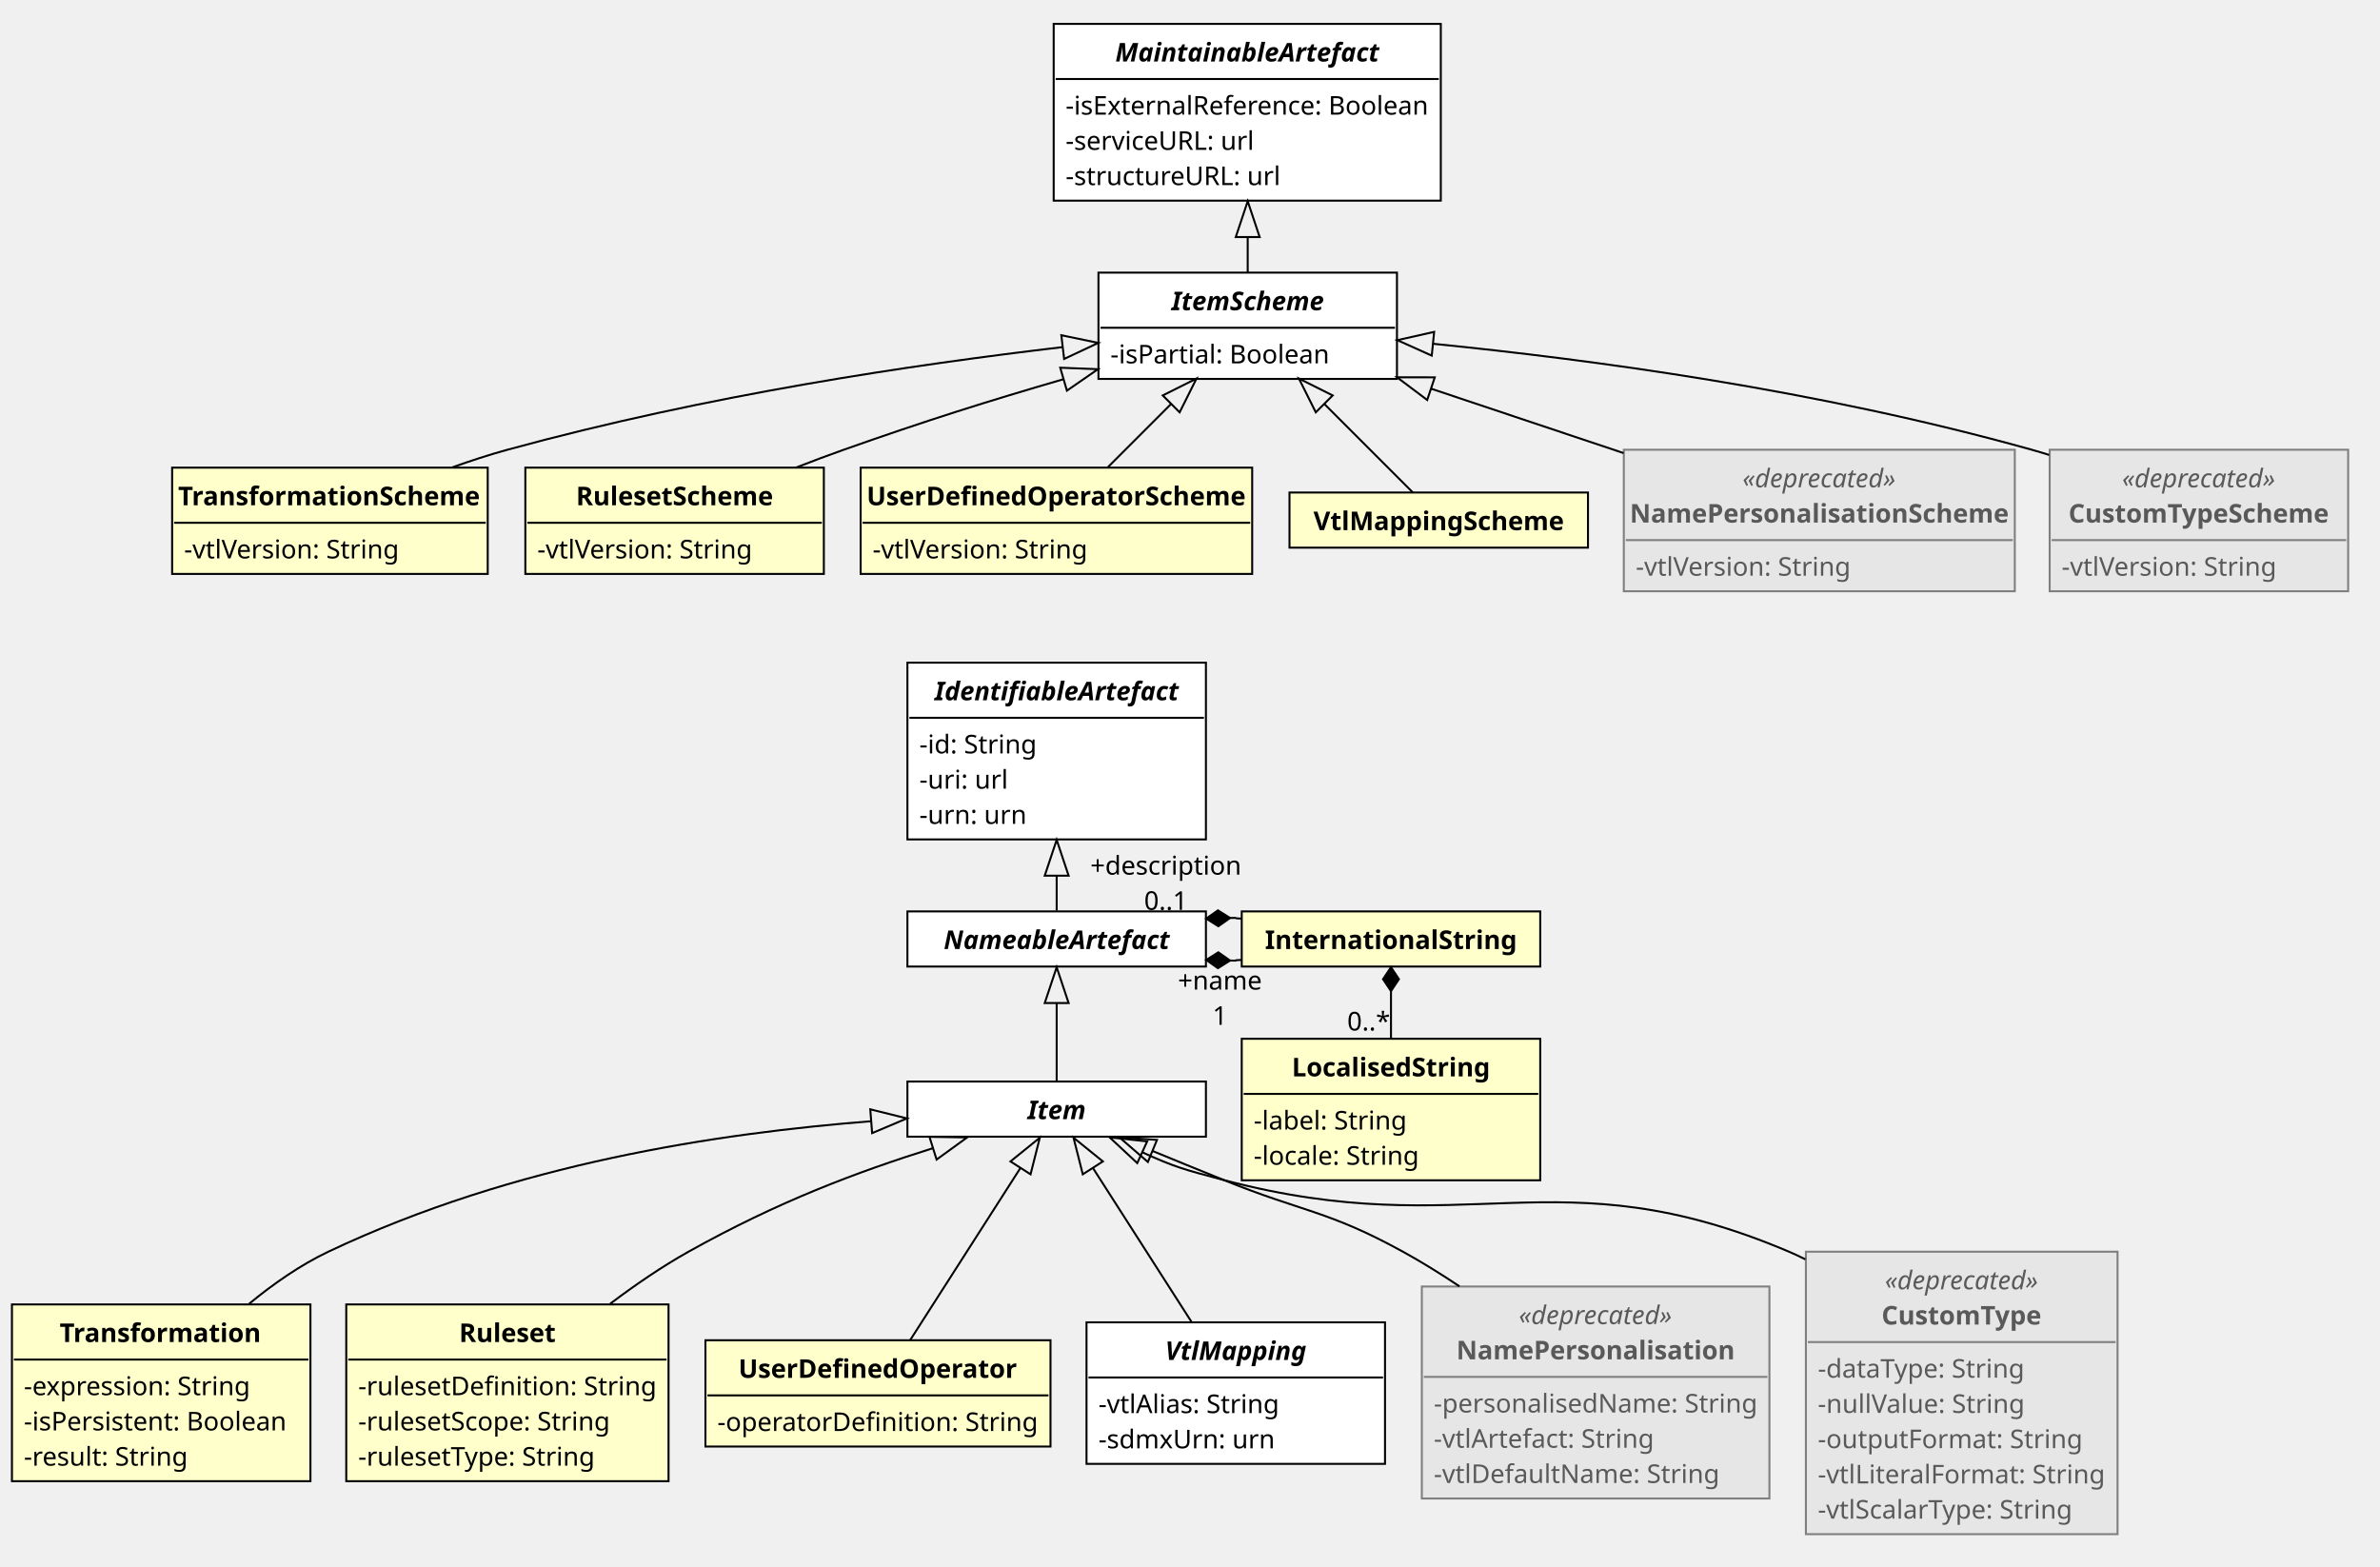
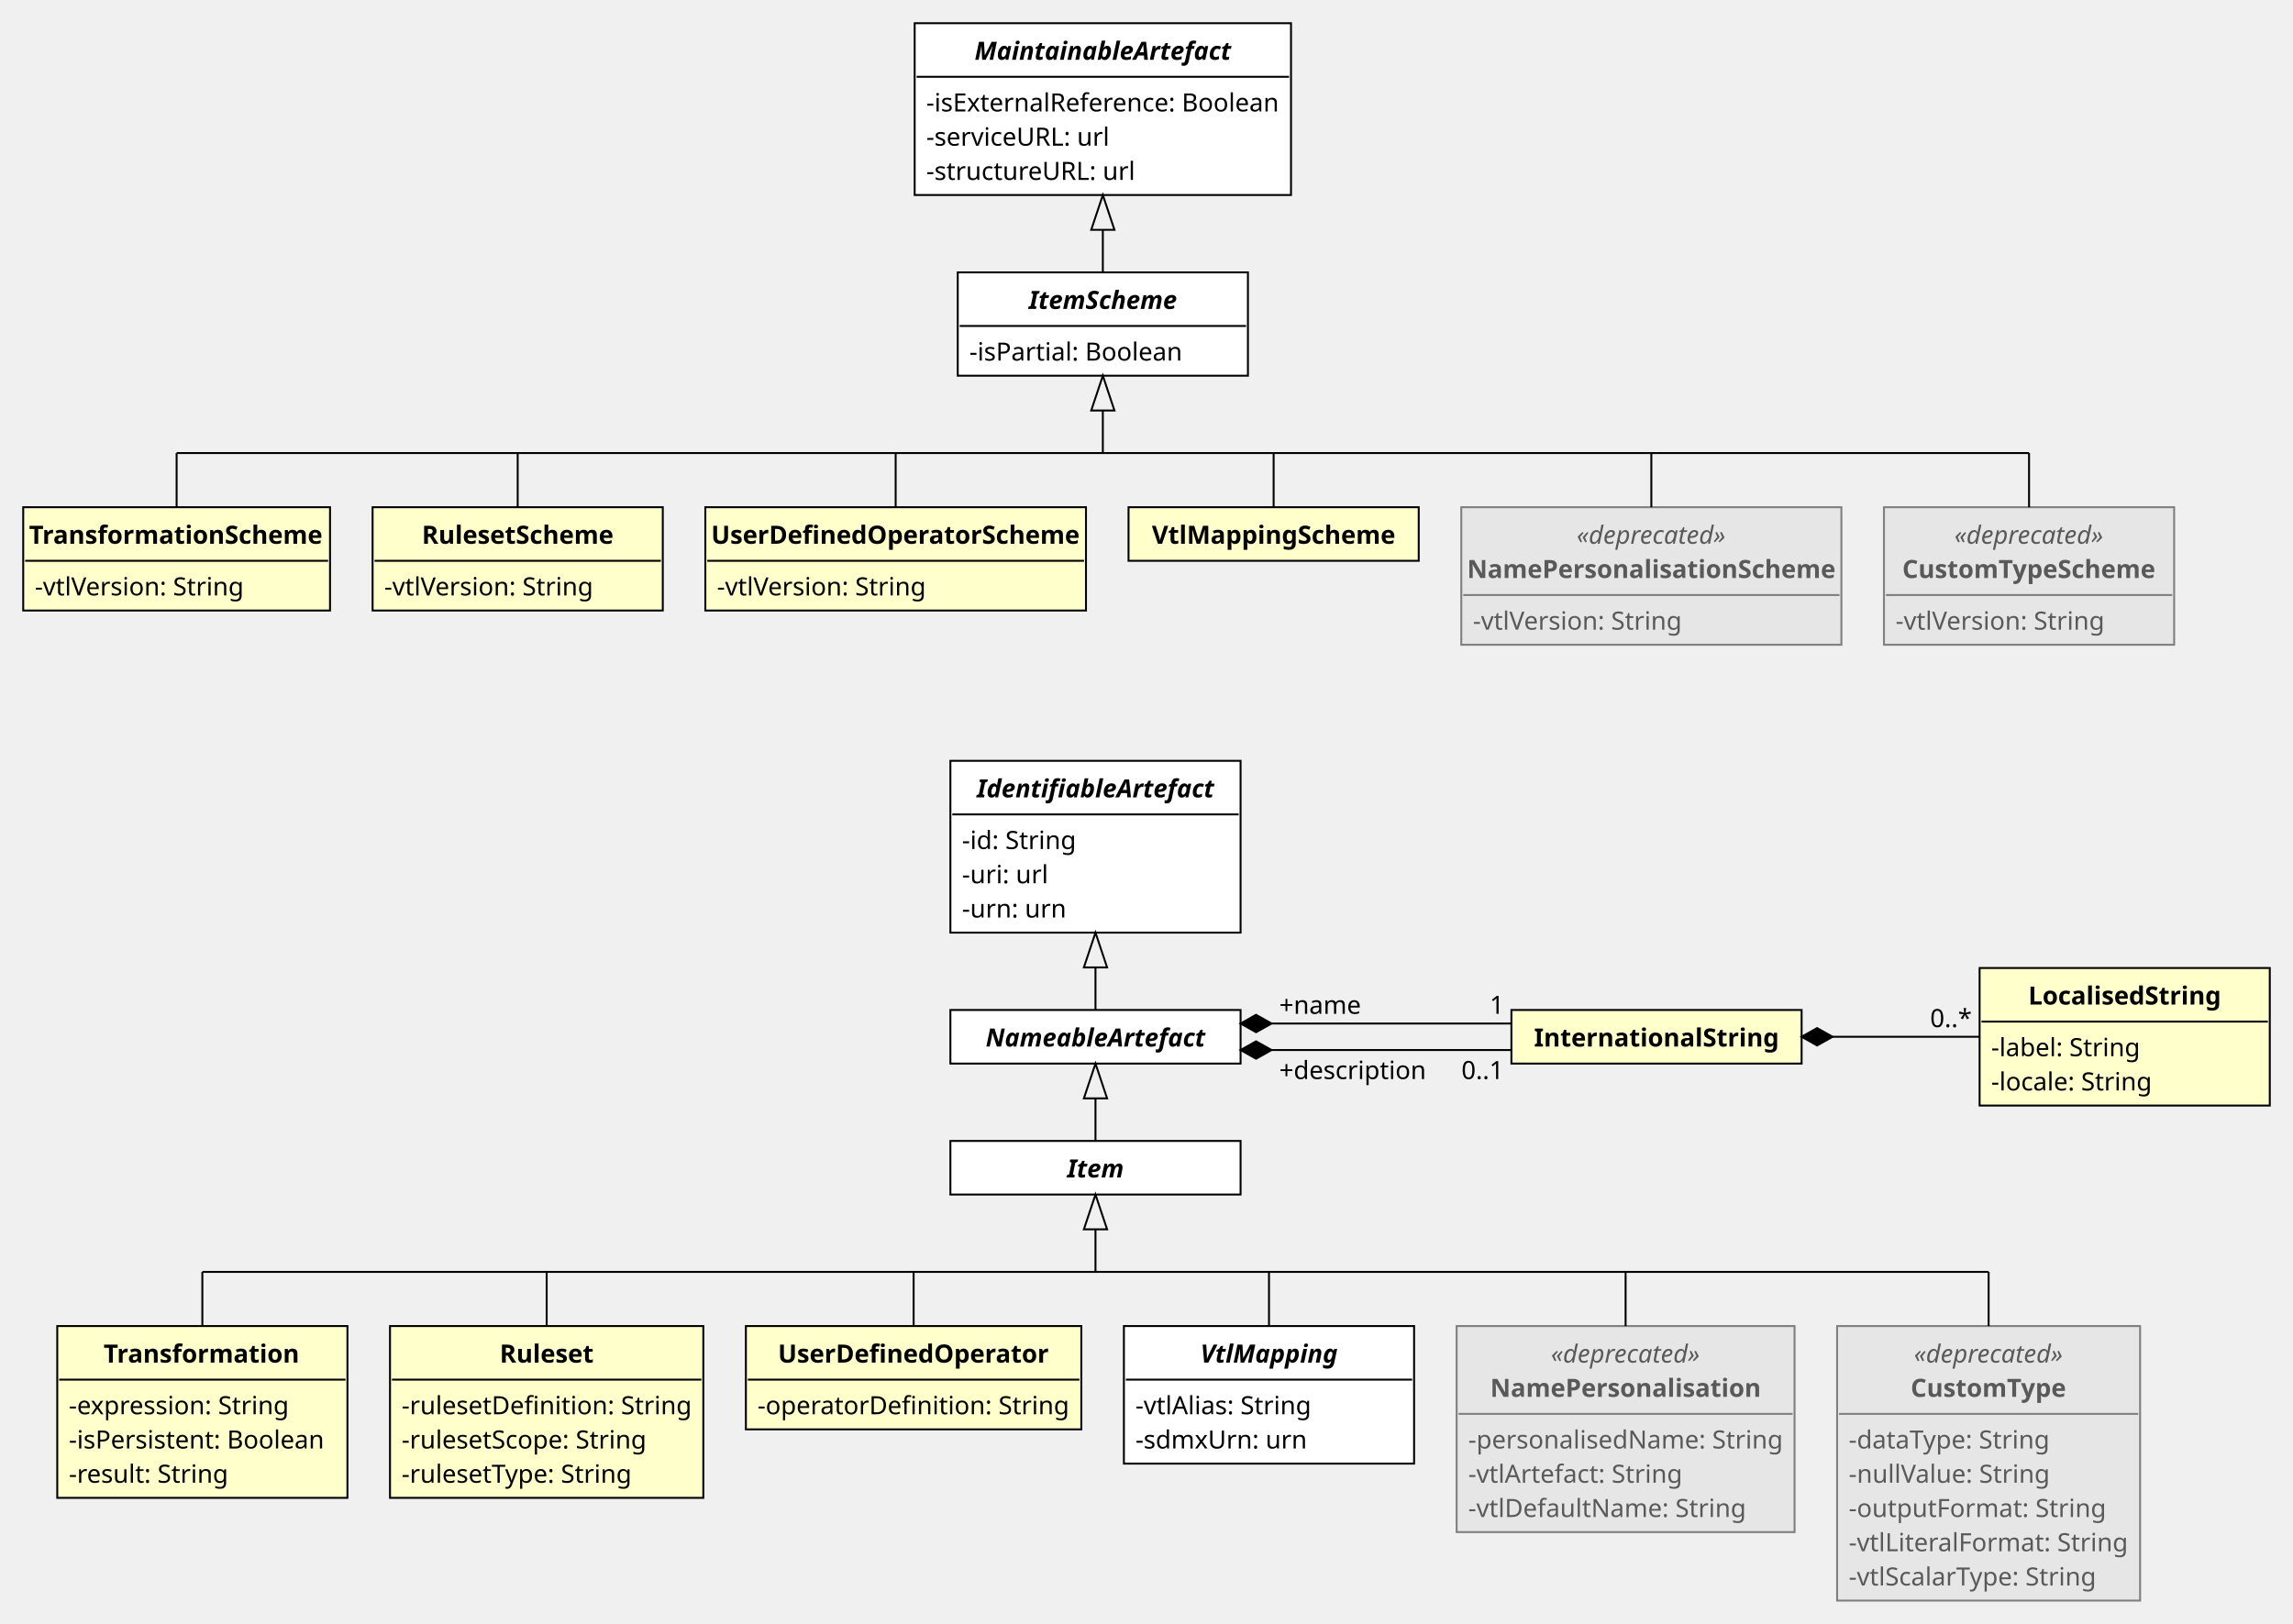
- <svg xmlns="http://www.w3.org/2000/svg" version="1.1" data-diagram-type="CLASS" style="width:1196px;height:787px;background:#FFFFFF;" width="1196px" height="787px" viewBox="0 0 1196 787" zoomAndPan="magnify" preserveAspectRatio="none" contentStyleType="text/css">
-   <defs />
+ <svg xmlns="http://www.w3.org/2000/svg" version="1.1" style="width:1185.256px;height:839.532px;background:#FFFFFF;" width="1185.256px" height="839.532px" viewBox="0 0 1185.256 839.532">
  <g font-family="sans-serif" lengthAdjust="spacing">
-     <g class="entity" data-qualified-name="MaintainableArtefact" id="ent0001" data-source-line="26">
-       <rect x="529.5" y="12" width="194.533" height="88.824" fill="#FFF" style="stroke:#000;stroke-width:1;" />
-       <text x="560.473" y="30.897" fill="#000" font-size="13" textLength="132.587" font-weight="700" font-style="italic">MaintainableArtefact</text>
-       <line x1="530.5" y1="39.706" x2="723.033" y2="39.706" style="stroke:#000;stroke-width:1;" />
-       <text x="535.5" y="57.603" fill="#000" font-size="13" textLength="182.533">-isExternalReference: Boolean</text>
-       <text x="535.5" y="75.309" fill="#000" font-size="13" textLength="94.666">-serviceURL: url</text>
-       <text x="535.5" y="93.015" fill="#000" font-size="13" textLength="108.199">-structureURL: url</text>
+     <g class="entity" data-qualified-name="MaintainableArtefact">
+       <rect x="472.791" y="12" width="194.533" height="88.824" fill="#FFF" style="stroke:#000;stroke-width:1;" />
+       <text x="503.764" y="30.897" fill="#000" font-size="13" textLength="132.587" font-weight="700" font-style="italic">MaintainableArtefact</text>
+       <line x1="473.791" y1="39.706" x2="666.324" y2="39.706" style="stroke:#000;stroke-width:1;" />
+       <text x="478.791" y="57.603" fill="#000" font-size="13" textLength="182.533">-isExternalReference: Boolean</text>
+       <text x="478.791" y="75.309" fill="#000" font-size="13" textLength="94.666">-serviceURL: url</text>
+       <text x="478.791" y="93.015" fill="#000" font-size="13" textLength="108.199">-structureURL: url</text>
    </g>
-     <g class="entity" data-qualified-name="ItemScheme" id="ent0002" data-source-line="31">
-       <rect x="552" y="137" width="150" height="53.412" fill="#FFF" style="stroke:#000;stroke-width:1;" />
-       <text x="588.708" y="155.897" fill="#000" font-size="13" textLength="76.583" font-weight="700" font-style="italic">ItemScheme</text>
-       <line x1="553" y1="164.706" x2="701" y2="164.706" style="stroke:#000;stroke-width:1;" />
-       <text x="558" y="182.603" fill="#000" font-size="13" textLength="110.045">-isPartial: Boolean</text>
+     <g class="entity" data-qualified-name="ItemScheme">
+       <rect x="495.058" y="140.824" width="150" height="53.412" fill="#FFF" style="stroke:#000;stroke-width:1;" />
+       <text x="531.766" y="159.721" fill="#000" font-size="13" textLength="76.583" font-weight="700" font-style="italic">ItemScheme</text>
+       <line x1="496.058" y1="168.53" x2="644.058" y2="168.53" style="stroke:#000;stroke-width:1;" />
+       <text x="501.058" y="186.427" fill="#000" font-size="13" textLength="110.045">-isPartial: Boolean</text>
    </g>
-     <g class="entity" data-qualified-name="TransformationScheme" id="ent0003" data-source-line="34">
-       <rect x="86.5" y="235" width="158.594" height="53.412" fill="#FFC" style="stroke:#000;stroke-width:1;" />
-       <text x="89.5" y="253.897" fill="#000" font-size="13" textLength="152.594" font-weight="700">TransformationScheme</text>
-       <line x1="87.5" y1="262.706" x2="244.094" y2="262.706" style="stroke:#000;stroke-width:1;" />
-       <text x="92.5" y="280.603" fill="#000" font-size="13" textLength="108.264">-vtlVersion: String</text>
+     <g class="entity" data-qualified-name="TransformationScheme">
+       <rect x="12" y="262.236" width="158.594" height="53.412" fill="#FFC" style="stroke:#000;stroke-width:1;" />
+       <text x="15" y="281.133" fill="#000" font-size="13" textLength="152.594" font-weight="700">TransformationScheme</text>
+       <line x1="13" y1="289.942" x2="169.594" y2="289.942" style="stroke:#000;stroke-width:1;" />
+       <text x="18" y="307.839" fill="#000" font-size="13" textLength="108.264">-vtlVersion: String</text>
    </g>
-     <g class="entity" data-qualified-name="RulesetScheme" id="ent0004" data-source-line="37">
-       <rect x="264" y="235" width="150" height="53.412" fill="#FFC" style="stroke:#000;stroke-width:1;" />
-       <text x="289.463" y="253.897" fill="#000" font-size="13" textLength="99.073" font-weight="700">RulesetScheme</text>
-       <line x1="265" y1="262.706" x2="413" y2="262.706" style="stroke:#000;stroke-width:1;" />
-       <text x="270" y="280.603" fill="#000" font-size="13" textLength="108.264">-vtlVersion: String</text>
+     <g class="entity" data-qualified-name="RulesetScheme">
+       <rect x="192.594" y="262.236" width="150" height="53.412" fill="#FFC" style="stroke:#000;stroke-width:1;" />
+       <text x="218.058" y="281.133" fill="#000" font-size="13" textLength="99.073" font-weight="700">RulesetScheme</text>
+       <line x1="193.594" y1="289.942" x2="341.594" y2="289.942" style="stroke:#000;stroke-width:1;" />
+       <text x="198.594" y="307.839" fill="#000" font-size="13" textLength="108.264">-vtlVersion: String</text>
    </g>
-     <g class="entity" data-qualified-name="UserDefinedOperatorScheme" id="ent0005" data-source-line="40">
-       <rect x="432.5" y="235" width="196.749" height="53.412" fill="#FFC" style="stroke:#000;stroke-width:1;" />
-       <text x="435.5" y="253.897" fill="#000" font-size="13" textLength="190.749" font-weight="700">UserDefinedOperatorScheme</text>
-       <line x1="433.5" y1="262.706" x2="628.249" y2="262.706" style="stroke:#000;stroke-width:1;" />
-       <text x="438.5" y="280.603" fill="#000" font-size="13" textLength="108.264">-vtlVersion: String</text>
+     <g class="entity" data-qualified-name="UserDefinedOperatorScheme">
+       <rect x="364.594" y="262.236" width="196.749" height="53.412" fill="#FFC" style="stroke:#000;stroke-width:1;" />
+       <text x="367.594" y="281.133" fill="#000" font-size="13" textLength="190.749" font-weight="700">UserDefinedOperatorScheme</text>
+       <line x1="365.594" y1="289.942" x2="560.343" y2="289.942" style="stroke:#000;stroke-width:1;" />
+       <text x="370.594" y="307.839" fill="#000" font-size="13" textLength="108.264">-vtlVersion: String</text>
    </g>
-     <g class="entity" data-qualified-name="VtlMappingScheme" id="ent0006" data-source-line="43">
-       <rect x="648" y="247.5" width="150" height="27.706" fill="#FFC" style="stroke:#000;stroke-width:1;" />
-       <text x="660.06" y="266.397" fill="#000" font-size="13" textLength="125.879" font-weight="700">VtlMappingScheme</text>
+     <g class="entity" data-qualified-name="VtlMappingScheme">
+       <rect x="583.343" y="262.236" width="150" height="27.706" fill="#FFC" style="stroke:#000;stroke-width:1;" />
+       <text x="595.404" y="281.133" fill="#000" font-size="13" textLength="125.879" font-weight="700">VtlMappingScheme</text>
    </g>
-     <g class="entity" data-qualified-name="NamePersonalisationScheme" id="ent0007" data-source-line="44">
-       <rect x="816" y="226" width="196.476" height="71.118" fill="#E6E6E6" style="stroke:#7F7F7F;stroke-width:1;" />
-       <text x="875.635" y="244.897" fill="#595959" font-size="13" textLength="77.207" font-style="italic">«deprecated»</text>
-       <text x="819" y="262.603" fill="#595959" font-size="13" textLength="190.476" font-weight="700">NamePersonalisationScheme</text>
-       <line x1="817" y1="271.412" x2="1011.476" y2="271.412" style="stroke:#7F7F7F;stroke-width:1;" />
-       <text x="822" y="289.309" fill="#595959" font-size="13" textLength="108.264">-vtlVersion: String</text>
+     <g class="entity" data-qualified-name="NamePersonalisationScheme">
+       <rect x="755.343" y="262.236" width="196.476" height="71.118" fill="#E6E6E6" style="stroke:#7F7F7F;stroke-width:1;" />
+       <text x="814.977" y="281.133" fill="#595959" font-size="13" textLength="77.207" font-style="italic">«deprecated»</text>
+       <text x="758.343" y="298.839" fill="#595959" font-size="13" textLength="190.476" font-weight="700">NamePersonalisationScheme</text>
+       <line x1="756.343" y1="307.648" x2="950.819" y2="307.648" style="stroke:#7F7F7F;stroke-width:1;" />
+       <text x="761.343" y="325.545" fill="#595959" font-size="13" textLength="108.264">-vtlVersion: String</text>
    </g>
-     <g class="entity" data-qualified-name="CustomTypeScheme" id="ent0008" data-source-line="47">
-       <rect x="1030" y="226" width="150" height="71.118" fill="#E6E6E6" style="stroke:#7F7F7F;stroke-width:1;" />
-       <text x="1066.396" y="244.897" fill="#595959" font-size="13" textLength="77.207" font-style="italic">«deprecated»</text>
-       <text x="1039.454" y="262.603" fill="#595959" font-size="13" textLength="131.092" font-weight="700">CustomTypeScheme</text>
-       <line x1="1031" y1="271.412" x2="1179" y2="271.412" style="stroke:#7F7F7F;stroke-width:1;" />
-       <text x="1036" y="289.309" fill="#595959" font-size="13" textLength="108.264">-vtlVersion: String</text>
+     <g class="entity" data-qualified-name="CustomTypeScheme">
+       <rect x="973.819" y="262.236" width="150" height="71.118" fill="#E6E6E6" style="stroke:#7F7F7F;stroke-width:1;" />
+       <text x="1010.216" y="281.133" fill="#595959" font-size="13" textLength="77.207" font-style="italic">«deprecated»</text>
+       <text x="983.273" y="298.839" fill="#595959" font-size="13" textLength="131.092" font-weight="700">CustomTypeScheme</text>
+       <line x1="974.819" y1="307.648" x2="1122.819" y2="307.648" style="stroke:#7F7F7F;stroke-width:1;" />
+       <text x="979.819" y="325.545" fill="#595959" font-size="13" textLength="108.264">-vtlVersion: String</text>
    </g>
-     <g class="entity" data-qualified-name="IdentifiableArtefact" id="ent0016" data-source-line="59">
-       <rect x="456" y="333" width="150" height="88.824" fill="#FFF" style="stroke:#000;stroke-width:1;" />
-       <text x="469.679" y="351.897" fill="#000" font-size="13" textLength="122.642" font-weight="700" font-style="italic">IdentifiableArtefact</text>
-       <line x1="457" y1="360.706" x2="605" y2="360.706" style="stroke:#000;stroke-width:1;" />
-       <text x="462" y="378.603" fill="#000" font-size="13" textLength="58.981">-id: String</text>
-       <text x="462" y="396.309" fill="#000" font-size="13" textLength="44.564">-uri: url</text>
-       <text x="462" y="414.015" fill="#000" font-size="13" textLength="53.924">-urn: urn</text>
+     <g class="entity" data-qualified-name="IdentifiableArtefact">
+       <rect x="491.257" y="393.354" width="150" height="88.824" fill="#FFF" style="stroke:#000;stroke-width:1;" />
+       <text x="504.936" y="412.251" fill="#000" font-size="13" textLength="122.642" font-weight="700" font-style="italic">IdentifiableArtefact</text>
+       <line x1="492.257" y1="421.06" x2="640.257" y2="421.06" style="stroke:#000;stroke-width:1;" />
+       <text x="497.257" y="438.957" fill="#000" font-size="13" textLength="58.981">-id: String</text>
+       <text x="497.257" y="456.663" fill="#000" font-size="13" textLength="44.564">-uri: url</text>
+       <text x="497.257" y="474.369" fill="#000" font-size="13" textLength="53.924">-urn: urn</text>
    </g>
-     <g class="entity" data-qualified-name="NameableArtefact" id="ent0017" data-source-line="64">
-       <rect x="456" y="458" width="150" height="27.706" fill="#FFF" style="stroke:#000;stroke-width:1;" />
-       <text x="474.255" y="476.897" fill="#000" font-size="13" textLength="113.49" font-weight="700" font-style="italic">NameableArtefact</text>
+     <g class="entity" data-qualified-name="NameableArtefact">
+       <rect x="491.257" y="522.178" width="150" height="27.706" fill="#FFF" style="stroke:#000;stroke-width:1;" />
+       <text x="509.512" y="541.075" fill="#000" font-size="13" textLength="113.49" font-weight="700" font-style="italic">NameableArtefact</text>
    </g>
-     <g class="entity" data-qualified-name="InternationalString" id="ent0018" data-source-line="65">
-       <rect x="624" y="458" width="150" height="27.706" fill="#FFC" style="stroke:#000;stroke-width:1;" />
-       <text x="635.664" y="476.897" fill="#000" font-size="13" textLength="126.672" font-weight="700">InternationalString</text>
+     <g class="entity" data-qualified-name="InternationalString">
+       <rect x="781.257" y="522.178" width="150" height="27.706" fill="#FFC" style="stroke:#000;stroke-width:1;" />
+       <text x="792.921" y="541.075" fill="#000" font-size="13" textLength="126.672" font-weight="700">InternationalString</text>
    </g>
-     <g class="entity" data-qualified-name="LocalisedString" id="ent0019" data-source-line="66">
-       <rect x="624" y="522" width="150" height="71.118" fill="#FFC" style="stroke:#000;stroke-width:1;" />
-       <text x="649.164" y="540.897" fill="#000" font-size="13" textLength="99.671" font-weight="700">LocalisedString</text>
-       <line x1="625" y1="549.706" x2="773" y2="549.706" style="stroke:#000;stroke-width:1;" />
-       <text x="630" y="567.603" fill="#000" font-size="13" textLength="76.96">-label: String</text>
-       <text x="630" y="585.309" fill="#000" font-size="13" textLength="83.07">-locale: String</text>
+     <g class="entity" data-qualified-name="LocalisedString">
+       <rect x="1023.257" y="500.472" width="150" height="71.118" fill="#FFC" style="stroke:#000;stroke-width:1;" />
+       <text x="1048.421" y="519.369" fill="#000" font-size="13" textLength="99.671" font-weight="700">LocalisedString</text>
+       <line x1="1024.256" y1="528.178" x2="1172.256" y2="528.178" style="stroke:#000;stroke-width:1;" />
+       <text x="1029.256" y="546.075" fill="#000" font-size="13" textLength="76.96">-label: String</text>
+       <text x="1029.256" y="563.781" fill="#000" font-size="13" textLength="83.07">-locale: String</text>
    </g>
-     <g class="entity" data-qualified-name="Item" id="ent0020" data-source-line="70">
-       <rect x="456" y="543.5" width="150" height="27.706" fill="#FFF" style="stroke:#000;stroke-width:1;" />
-       <text x="516.342" y="562.397" fill="#000" font-size="13" textLength="29.315" font-weight="700" font-style="italic">Item</text>
+     <g class="entity" data-qualified-name="Item">
+       <rect x="491.257" y="589.884" width="150" height="27.706" fill="#FFF" style="stroke:#000;stroke-width:1;" />
+       <text x="551.599" y="608.781" fill="#000" font-size="13" textLength="29.315" font-weight="700" font-style="italic">Item</text>
    </g>
-     <g class="entity" data-qualified-name="Transformation" id="ent0021" data-source-line="71">
-       <rect x="6" y="655.5" width="150" height="88.824" fill="#FFC" style="stroke:#000;stroke-width:1;" />
-       <text x="29.962" y="674.397" fill="#000" font-size="13" textLength="102.076" font-weight="700">Transformation</text>
-       <line x1="7" y1="683.206" x2="155" y2="683.206" style="stroke:#000;stroke-width:1;" />
-       <text x="12" y="701.103" fill="#000" font-size="13" textLength="114.244">-expression: String</text>
-       <text x="12" y="718.809" fill="#000" font-size="13" textLength="131.95">-isPersistent: Boolean</text>
-       <text x="12" y="736.515" fill="#000" font-size="13" textLength="82.641">-result: String</text>
+     <g class="entity" data-qualified-name="Transformation">
+       <rect x="29.594" y="685.59" width="150" height="88.824" fill="#FFC" style="stroke:#000;stroke-width:1;" />
+       <text x="53.556" y="704.487" fill="#000" font-size="13" textLength="102.076" font-weight="700">Transformation</text>
+       <line x1="30.594" y1="713.296" x2="178.594" y2="713.296" style="stroke:#000;stroke-width:1;" />
+       <text x="35.594" y="731.193" fill="#000" font-size="13" textLength="114.244">-expression: String</text>
+       <text x="35.594" y="748.899" fill="#000" font-size="13" textLength="131.95">-isPersistent: Boolean</text>
+       <text x="35.594" y="766.605" fill="#000" font-size="13" textLength="82.641">-result: String</text>
    </g>
-     <g class="entity" data-qualified-name="Ruleset" id="ent0022" data-source-line="76">
-       <rect x="174" y="655.5" width="161.955" height="88.824" fill="#FFC" style="stroke:#000;stroke-width:1;" />
-       <text x="230.7" y="674.397" fill="#000" font-size="13" textLength="48.555" font-weight="700">Ruleset</text>
-       <line x1="175" y1="683.206" x2="334.955" y2="683.206" style="stroke:#000;stroke-width:1;" />
-       <text x="180" y="701.103" fill="#000" font-size="13" textLength="149.955">-rulesetDefinition: String</text>
-       <text x="180" y="718.809" fill="#000" font-size="13" textLength="126.542">-rulesetScope: String</text>
-       <text x="180" y="736.515" fill="#000" font-size="13" textLength="119.158">-rulesetType: String</text>
+     <g class="entity" data-qualified-name="Ruleset">
+       <rect x="201.594" y="685.59" width="161.955" height="88.824" fill="#FFC" style="stroke:#000;stroke-width:1;" />
+       <text x="258.294" y="704.487" fill="#000" font-size="13" textLength="48.555" font-weight="700">Ruleset</text>
+       <line x1="202.594" y1="713.296" x2="362.549" y2="713.296" style="stroke:#000;stroke-width:1;" />
+       <text x="207.594" y="731.193" fill="#000" font-size="13" textLength="149.955">-rulesetDefinition: String</text>
+       <text x="207.594" y="748.899" fill="#000" font-size="13" textLength="126.542">-rulesetScope: String</text>
+       <text x="207.594" y="766.605" fill="#000" font-size="13" textLength="119.158">-rulesetType: String</text>
    </g>
-     <g class="entity" data-qualified-name="UserDefinedOperator" id="ent0023" data-source-line="81">
-       <rect x="354.5" y="673.5" width="173.395" height="53.412" fill="#FFC" style="stroke:#000;stroke-width:1;" />
-       <text x="371.082" y="692.397" fill="#000" font-size="13" textLength="140.231" font-weight="700">UserDefinedOperator</text>
-       <line x1="355.5" y1="701.206" x2="526.895" y2="701.206" style="stroke:#000;stroke-width:1;" />
-       <text x="360.5" y="719.103" fill="#000" font-size="13" textLength="161.395">-operatorDefinition: String</text>
+     <g class="entity" data-qualified-name="UserDefinedOperator">
+       <rect x="385.549" y="685.59" width="173.395" height="53.412" fill="#FFC" style="stroke:#000;stroke-width:1;" />
+       <text x="402.131" y="704.487" fill="#000" font-size="13" textLength="140.231" font-weight="700">UserDefinedOperator</text>
+       <line x1="386.549" y1="713.296" x2="557.944" y2="713.296" style="stroke:#000;stroke-width:1;" />
+       <text x="391.549" y="731.193" fill="#000" font-size="13" textLength="161.395">-operatorDefinition: String</text>
    </g>
-     <g class="entity" data-qualified-name="VtlMapping" id="ent0024" data-source-line="84">
-       <rect x="546" y="664.5" width="150" height="71.118" fill="#FFF" style="stroke:#000;stroke-width:1;" />
-       <text x="585.536" y="683.397" fill="#000" font-size="13" textLength="70.928" font-weight="700" font-style="italic">VtlMapping</text>
-       <line x1="547" y1="692.206" x2="695" y2="692.206" style="stroke:#000;stroke-width:1;" />
-       <text x="552" y="710.103" fill="#000" font-size="13" textLength="90.818">-vtlAlias: String</text>
-       <text x="552" y="727.809" fill="#000" font-size="13" textLength="88.647">-sdmxUrn: urn</text>
+     <g class="entity" data-qualified-name="VtlMapping">
+       <rect x="580.944" y="685.59" width="150" height="71.118" fill="#FFF" style="stroke:#000;stroke-width:1;" />
+       <text x="620.48" y="704.487" fill="#000" font-size="13" textLength="70.928" font-weight="700" font-style="italic">VtlMapping</text>
+       <line x1="581.944" y1="713.296" x2="729.944" y2="713.296" style="stroke:#000;stroke-width:1;" />
+       <text x="586.944" y="731.193" fill="#000" font-size="13" textLength="90.818">-vtlAlias: String</text>
+       <text x="586.944" y="748.899" fill="#000" font-size="13" textLength="88.647">-sdmxUrn: urn</text>
    </g>
-     <g class="entity" data-qualified-name="NamePersonalisation" id="ent0025" data-source-line="88">
-       <rect x="714.5" y="646.5" width="174.669" height="106.53" fill="#E6E6E6" style="stroke:#7F7F7F;stroke-width:1;" />
-       <text x="763.231" y="665.397" fill="#595959" font-size="13" textLength="77.207" font-style="italic">«deprecated»</text>
-       <text x="731.856" y="683.103" fill="#595959" font-size="13" textLength="139.958" font-weight="700">NamePersonalisation</text>
-       <line x1="715.5" y1="691.912" x2="888.169" y2="691.912" style="stroke:#7F7F7F;stroke-width:1;" />
-       <text x="720.5" y="709.809" fill="#595959" font-size="13" textLength="162.669">-personalisedName: String</text>
-       <text x="720.5" y="727.515" fill="#595959" font-size="13" textLength="110.682">-vtlArtefact: String</text>
-       <text x="720.5" y="745.221" fill="#595959" font-size="13" textLength="143.611">-vtlDefaultName: String</text>
+     <g class="entity" data-qualified-name="NamePersonalisation">
+       <rect x="752.944" y="685.59" width="174.669" height="106.53" fill="#E6E6E6" style="stroke:#7F7F7F;stroke-width:1;" />
+       <text x="801.675" y="704.487" fill="#595959" font-size="13" textLength="77.207" font-style="italic">«deprecated»</text>
+       <text x="770.3" y="722.193" fill="#595959" font-size="13" textLength="139.958" font-weight="700">NamePersonalisation</text>
+       <line x1="753.944" y1="731.002" x2="926.613" y2="731.002" style="stroke:#7F7F7F;stroke-width:1;" />
+       <text x="758.944" y="748.899" fill="#595959" font-size="13" textLength="162.669">-personalisedName: String</text>
+       <text x="758.944" y="766.605" fill="#595959" font-size="13" textLength="110.682">-vtlArtefact: String</text>
+       <text x="758.944" y="784.311" fill="#595959" font-size="13" textLength="143.611">-vtlDefaultName: String</text>
    </g>
-     <g class="entity" data-qualified-name="CustomType" id="ent0026" data-source-line="93">
-       <rect x="907.5" y="629" width="156.612" height="141.942" fill="#E6E6E6" style="stroke:#7F7F7F;stroke-width:1;" />
-       <text x="947.203" y="647.897" fill="#595959" font-size="13" textLength="77.207" font-style="italic">«deprecated»</text>
-       <text x="945.519" y="665.603" fill="#595959" font-size="13" textLength="80.574" font-weight="700">CustomType</text>
-       <line x1="908.5" y1="674.412" x2="1063.112" y2="674.412" style="stroke:#7F7F7F;stroke-width:1;" />
-       <text x="913.5" y="692.309" fill="#595959" font-size="13" textLength="104.091">-dataType: String</text>
-       <text x="913.5" y="710.015" fill="#595959" font-size="13" textLength="104.221">-nullValue: String</text>
-       <text x="913.5" y="727.721" fill="#595959" font-size="13" textLength="133.068">-outputFormat: String</text>
-       <text x="913.5" y="745.427" fill="#595959" font-size="13" textLength="144.612">-vtlLiteralFormat: String</text>
-       <text x="913.5" y="763.133" fill="#595959" font-size="13" textLength="128.154">-vtlScalarType: String</text>
+     <g class="entity" data-qualified-name="CustomType">
+       <rect x="949.613" y="685.59" width="156.612" height="141.942" fill="#E6E6E6" style="stroke:#7F7F7F;stroke-width:1;" />
+       <text x="989.316" y="704.487" fill="#595959" font-size="13" textLength="77.207" font-style="italic">«deprecated»</text>
+       <text x="987.632" y="722.193" fill="#595959" font-size="13" textLength="80.574" font-weight="700">CustomType</text>
+       <line x1="950.613" y1="731.002" x2="1105.225" y2="731.002" style="stroke:#7F7F7F;stroke-width:1;" />
+       <text x="955.613" y="748.899" fill="#595959" font-size="13" textLength="104.091">-dataType: String</text>
+       <text x="955.613" y="766.605" fill="#595959" font-size="13" textLength="104.221">-nullValue: String</text>
+       <text x="955.613" y="784.311" fill="#595959" font-size="13" textLength="133.068">-outputFormat: String</text>
+       <text x="955.613" y="802.017" fill="#595959" font-size="13" textLength="144.612">-vtlLiteralFormat: String</text>
+       <text x="955.613" y="819.723" fill="#595959" font-size="13" textLength="128.154">-vtlScalarType: String</text>
    </g>
-     <g class="link" data-entity-1="ent0001" data-entity-2="ent0002" id="lnk9" data-link-type="extension">
-       <polygon points="627,101.117,621,119.117,633,119.117,627,101.117" fill="none" style="stroke:#000;stroke-width:1;stroke-linejoin:miter;stroke-miterlimit:10;" />
-       <path d="M627,119.117 C627,131.288 627,126.114 627,136.877" style="stroke:#000;stroke-width:1;" fill="none" />
+     <g class="link" data-link-type="extension">
+       <polygon points="570.058,100.824,564.058,118.824,576.058,118.824,570.058,100.824" fill="none" style="stroke:#000;stroke-width:1;stroke-linejoin:miter;stroke-miterlimit:10;" />
+       <path d="M570.058,118.824 L570.058,140.824" style="stroke:#000;stroke-width:1;" fill="none" />
    </g>
-     <g class="link" data-entity-1="ent0002" data-entity-2="ent0003" id="lnk10" data-link-type="extension">
-       <polygon points="551.919,172.309,533.339,168.461,534.747,180.378,551.919,172.309" fill="none" style="stroke:#000;stroke-width:1;stroke-linejoin:miter;stroke-miterlimit:10;" />
-       <path d="M534.043,174.42 C458.209,183.376 356.03,198.384 255,226 C245.888,228.491 236.422,231.582 227.211,234.884" style="stroke:#000;stroke-width:1;" fill="none" />
+     <g class="link" data-link-type="extension">
+       <polygon points="570.058,194.236,564.058,212.236,576.058,212.236,570.058,194.236" fill="none" style="stroke:#000;stroke-width:1;stroke-linejoin:miter;stroke-miterlimit:10;" />
+       <path d="M570.058,212.236 L570.058,234.236" style="stroke:#000;stroke-width:1;" fill="none" />
+       <path d="M91.297,234.236 L1048.819,234.236" style="stroke:#000;stroke-width:1;" fill="none" />
+       <path d="M91.297,234.236 L91.297,262.236" style="stroke:#000;stroke-width:1;" fill="none" />
+       <path d="M267.594,234.236 L267.594,262.236" style="stroke:#000;stroke-width:1;" fill="none" />
+       <path d="M462.969,234.236 L462.969,262.236" style="stroke:#000;stroke-width:1;" fill="none" />
+       <path d="M658.343,234.236 L658.343,262.236" style="stroke:#000;stroke-width:1;" fill="none" />
+       <path d="M853.581,234.236 L853.581,262.236" style="stroke:#000;stroke-width:1;" fill="none" />
+       <path d="M1048.819,234.236 L1048.819,262.236" style="stroke:#000;stroke-width:1;" fill="none" />
    </g>
-     <g class="link" data-entity-1="ent0002" data-entity-2="ent0004" id="lnk11" data-link-type="extension">
-       <polygon points="551.751,185.517,532.791,184.784,536.144,196.307,551.751,185.517" fill="none" style="stroke:#000;stroke-width:1;stroke-linejoin:miter;stroke-miterlimit:10;" />
-       <path d="M534.468,190.545 C495.981,201.743 465.836,211.207 424,226 C416.192,228.761 408.049,231.823 400.029,234.951" style="stroke:#000;stroke-width:1;" fill="none" />
+     <g class="link" data-link-type="extension">
+       <polygon points="566.257,482.178,560.257,500.178,572.257,500.178,566.257,482.178" fill="none" style="stroke:#000;stroke-width:1;stroke-linejoin:miter;stroke-miterlimit:10;" />
+       <path d="M566.257,500.178 L566.257,522.178" style="stroke:#000;stroke-width:1;" fill="none" />
    </g>
-     <g class="link" data-entity-1="ent0002" data-entity-2="ent0005" id="lnk12" data-link-type="extension">
-       <polygon points="601.274,190.226,584.303,198.712,592.788,207.197,601.274,190.226" fill="none" style="stroke:#000;stroke-width:1;stroke-linejoin:miter;stroke-miterlimit:10;" />
-       <path d="M588.546,202.954 C574.772,216.728 570.582,220.918 556.797,234.703" style="stroke:#000;stroke-width:1;" fill="none" />
+     <g class="link" data-link-type="extension">
+       <polygon points="566.257,549.884,560.257,567.884,572.257,567.884,566.257,549.884" fill="none" style="stroke:#000;stroke-width:1;stroke-linejoin:miter;stroke-miterlimit:10;" />
+       <path d="M566.257,567.884 L566.257,589.884" style="stroke:#000;stroke-width:1;" fill="none" />
    </g>
-     <g class="link" data-entity-1="ent0002" data-entity-2="ent0006" id="lnk13" data-link-type="extension">
-       <polygon points="652.726,190.226,661.212,207.197,669.697,198.712,652.726,190.226" fill="none" style="stroke:#000;stroke-width:1;stroke-linejoin:miter;stroke-miterlimit:10;" />
-       <path d="M665.454,202.954 C683.893,221.393 695.239,232.739 709.887,247.387" style="stroke:#000;stroke-width:1;" fill="none" />
+     <g class="link" data-link-type="extension">
+       <polygon points="566.257,617.59,560.257,635.59,572.257,635.59,566.257,617.59" fill="none" style="stroke:#000;stroke-width:1;stroke-linejoin:miter;stroke-miterlimit:10;" />
+       <path d="M566.257,635.59 L566.257,657.59" style="stroke:#000;stroke-width:1;" fill="none" />
+       <path d="M104.594,657.59 L1027.919,657.59" style="stroke:#000;stroke-width:1;" fill="none" />
+       <path d="M104.594,657.59 L104.594,685.59" style="stroke:#000;stroke-width:1;" fill="none" />
+       <path d="M282.572,657.59 L282.572,685.59" style="stroke:#000;stroke-width:1;" fill="none" />
+       <path d="M472.247,657.59 L472.247,685.59" style="stroke:#000;stroke-width:1;" fill="none" />
+       <path d="M655.944,657.59 L655.944,685.59" style="stroke:#000;stroke-width:1;" fill="none" />
+       <path d="M840.279,657.59 L840.279,685.59" style="stroke:#000;stroke-width:1;" fill="none" />
+       <path d="M1027.919,657.59 L1027.919,685.59" style="stroke:#000;stroke-width:1;" fill="none" />
    </g>
-     <g class="link" data-entity-1="ent0002" data-entity-2="ent0007" id="lnk14" data-link-type="extension">
-       <polygon points="702.031,189.597,717.198,200.998,721.005,189.617,702.031,189.597" fill="none" style="stroke:#000;stroke-width:1;stroke-linejoin:miter;stroke-miterlimit:10;" />
-       <path d="M719.101,195.307 C753.896,206.946 778.636,215.221 815.894,227.684" style="stroke:#000;stroke-width:1;" fill="none" />
+     <g class="link" data-link-type="composition">
+       <polygon points="641.257,529.178,649.257,524.678,657.257,529.178,649.257,533.678,641.257,529.178" fill="#000" style="stroke:#000;stroke-width:1;stroke-linejoin:miter;stroke-miterlimit:10;" />
+       <path d="M657.257,529.178 L781.257,529.178" style="stroke:#000;stroke-width:1;" fill="none" />
+       <text x="661.257" y="524.178" fill="#000" font-size="13" textLength="42.25">+name</text>
+       <text x="770.023" y="524.178" fill="#000" font-size="13" textLength="7.234">1</text>
    </g>
-     <g class="link" data-entity-1="ent0002" data-entity-2="ent0008" id="lnk15" data-link-type="extension">
-       <polygon points="702.181,170.937,719.488,178.713,720.692,166.774,702.181,170.937" fill="none" style="stroke:#000;stroke-width:1;stroke-linejoin:miter;stroke-miterlimit:10;" />
-       <path d="M720.09,172.743 C800.208,180.825 912.31,195.653 1021,226 C1023.885,226.806 1026.805,227.682 1029.738,228.613" style="stroke:#000;stroke-width:1;" fill="none" />
+     <g class="link" data-link-type="composition">
+       <polygon points="641.257,542.884,649.257,538.384,657.257,542.884,649.257,547.384,641.257,542.884" fill="#000" style="stroke:#000;stroke-width:1;stroke-linejoin:miter;stroke-miterlimit:10;" />
+       <path d="M657.257,542.884 L781.257,542.884" style="stroke:#000;stroke-width:1;" fill="none" />
+       <text x="661.257" y="557.884" fill="#000" font-size="13" textLength="75.894">+description</text>
+       <text x="755.417" y="557.884" fill="#000" font-size="13" textLength="21.84">0..1</text>
    </g>
-     <g class="link" data-entity-1="ent0016" data-entity-2="ent0017" id="lnk27" data-link-type="extension">
-       <polygon points="531,422.041,525,440.041,537,440.041,531,422.041" fill="none" style="stroke:#000;stroke-width:1;stroke-linejoin:miter;stroke-miterlimit:10;" />
-       <path d="M531,440.041 C531,452.974 531,448.191 531,457.627" style="stroke:#000;stroke-width:1;" fill="none" />
-     </g>
-     <g class="link" data-entity-1="ent0017" data-entity-2="ent0018" id="lnk28" data-link-type="composition">
-       <polygon points="606.141,482.383,612.033,486.54,618.136,482.699,612.244,478.543,606.141,482.383" fill="#000" style="stroke:#000;stroke-width:1;stroke-linejoin:miter;stroke-miterlimit:10;" />
-       <path d="M618.136,482.699 C624.061,482.856 617.99,482.539 623.914,482.382" style="stroke:#000;stroke-width:1;" fill="none" />
-       <text x="591.914" y="497.279" fill="#000" font-size="13" textLength="42.25">+name</text>
-       <text x="609.322" y="514.985" fill="#000" font-size="13">1</text>
-     </g>
-     <g class="link" data-entity-1="ent0017" data-entity-2="ent0018" id="lnk29" data-link-type="composition">
-       <polygon points="606.141,461.617,612.244,465.457,618.136,461.301,612.033,457.46,606.141,461.617" fill="#000" style="stroke:#000;stroke-width:1;stroke-linejoin:miter;stroke-miterlimit:10;" />
-       <path d="M618.136,461.301 C624.061,461.144 617.99,461.461 623.914,461.618" style="stroke:#000;stroke-width:1;" fill="none" />
-       <text x="547.914" y="439.515" fill="#000" font-size="13" textLength="75.894">+description</text>
-       <text x="574.942" y="457.221" fill="#000" font-size="13" textLength="21.84">0..1</text>
-     </g>
-     <g class="link" data-entity-1="ent0018" data-entity-2="ent0019" id="lnk30" data-link-type="composition">
-       <polygon points="699,486.047,695,492.047,699,498.047,703,492.047,699,486.047" fill="#000" style="stroke:#000;stroke-width:1;stroke-linejoin:miter;stroke-miterlimit:10;" />
-       <path d="M699,498.047 C699,507.679 699,509.262 699,521.935" style="stroke:#000;stroke-width:1;" fill="none" />
-       <text x="677" y="517.832" fill="#000" font-size="13" textLength="21.567">0..*</text>
-     </g>
-     <g class="link" data-entity-1="ent0017" data-entity-2="ent0020" id="lnk31" data-link-type="extension">
-       <polygon points="531,486.047,525,504.047,537,504.047,531,486.047" fill="none" style="stroke:#000;stroke-width:1;stroke-linejoin:miter;stroke-miterlimit:10;" />
-       <path d="M531,504.047 C531,519.642 531,527.593 531,543.269" style="stroke:#000;stroke-width:1;" fill="none" />
-     </g>
-     <g class="link" data-entity-1="ent0020" data-entity-2="ent0021" id="lnk32" data-link-type="extension">
-       <polygon points="455.74,562.017,437.324,557.453,438.269,569.416,455.74,562.017" fill="none" style="stroke:#000;stroke-width:1;stroke-linejoin:miter;stroke-miterlimit:10;" />
-       <path d="M437.796,563.434 C361.318,569.473 259.001,584.457 165,629 C150.933,635.666 137.259,645.243 125.17,655.183" style="stroke:#000;stroke-width:1;" fill="none" />
-     </g>
-     <g class="link" data-entity-1="ent0020" data-entity-2="ent0022" id="lnk33" data-link-type="extension">
-       <polygon points="486.025,571.567,467.054,571.251,470.658,582.697,486.025,571.567" fill="none" style="stroke:#000;stroke-width:1;stroke-linejoin:miter;stroke-miterlimit:10;" />
-       <path d="M468.856,576.974 C430.355,589.099 391.299,603.668 346,629 C332.605,636.491 319.035,645.808 306.607,655.176" style="stroke:#000;stroke-width:1;" fill="none" />
-     </g>
-     <g class="link" data-entity-1="ent0020" data-entity-2="ent0023" id="lnk34" data-link-type="extension">
-       <polygon points="522.533,571.718,507.772,583.639,517.876,590.111,522.533,571.718" fill="none" style="stroke:#000;stroke-width:1;stroke-linejoin:miter;stroke-miterlimit:10;" />
-       <path d="M512.824,586.875 C497.946,610.101 476.583,643.452 457.385,673.422" style="stroke:#000;stroke-width:1;" fill="none" />
-     </g>
-     <g class="link" data-entity-1="ent0020" data-entity-2="ent0024" id="lnk35" data-link-type="extension">
-       <polygon points="539.467,571.718,544.124,590.111,554.228,583.639,539.467,571.718" fill="none" style="stroke:#000;stroke-width:1;stroke-linejoin:miter;stroke-miterlimit:10;" />
-       <path d="M549.176,586.875 C562.61,607.847 579.538,634.274 598.715,664.211" style="stroke:#000;stroke-width:1;" fill="none" />
-     </g>
-     <g class="link" data-entity-1="ent0020" data-entity-2="ent0025" id="lnk36" data-link-type="extension">
-       <polygon points="562.484,571.511,576.842,583.915,581.413,572.82,562.484,571.511" fill="none" style="stroke:#000;stroke-width:1;stroke-linejoin:miter;stroke-miterlimit:10;" />
-       <path d="M579.127,578.367 C594.883,584.858 597.613,585.952 615,593 C654.926,609.184 667.251,608.24 705,629 C714.462,634.204 724.083,640.182 733.407,646.405" style="stroke:#000;stroke-width:1;" fill="none" />
-     </g>
-     <g class="link" data-entity-1="ent0020" data-entity-2="ent0026" id="lnk37" data-link-type="extension">
-       <polygon points="557.614,571.547,571.491,584.485,576.479,573.571,557.614,571.547" fill="none" style="stroke:#000;stroke-width:1;stroke-linejoin:miter;stroke-miterlimit:10;" />
-       <path d="M573.985,579.028 C590.203,586.439 595.183,587.773 615,593 C738.024,625.45 781.901,579.241 899,629 C901.766,630.175 904.515,631.465 907.241,632.85" style="stroke:#000;stroke-width:1;" fill="none" />
+     <g class="link" data-link-type="composition">
+       <polygon points="931.257,536.031,939.257,531.531,947.257,536.031,939.257,540.531,931.257,536.031" fill="#000" style="stroke:#000;stroke-width:1;stroke-linejoin:miter;stroke-miterlimit:10;" />
+       <path d="M947.257,536.031 L1023.257,536.031" style="stroke:#000;stroke-width:1;" fill="none" />
+       <text x="997.69" y="531.031" fill="#000" font-size="13" textLength="21.567">0..*</text>
    </g>
  </g>
</svg>
